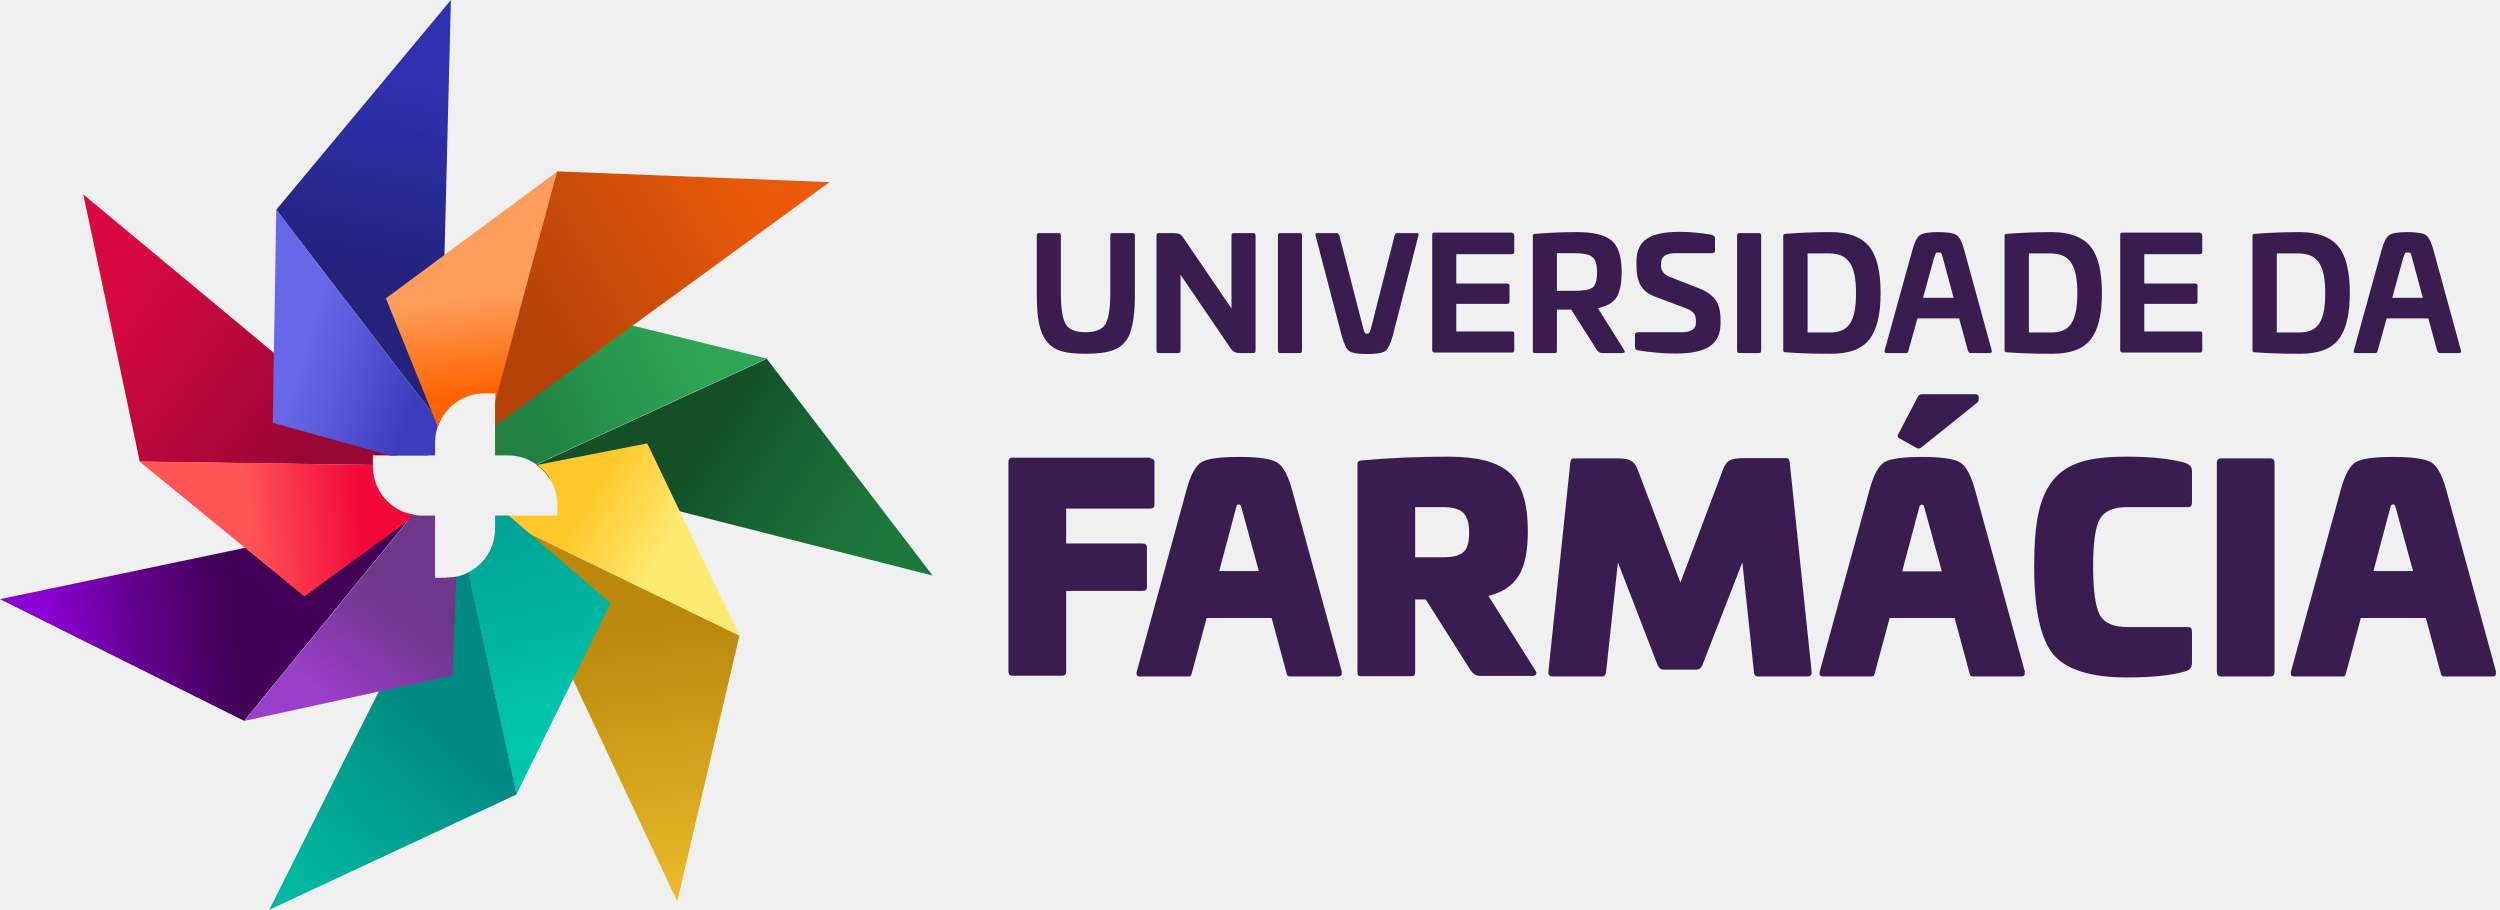
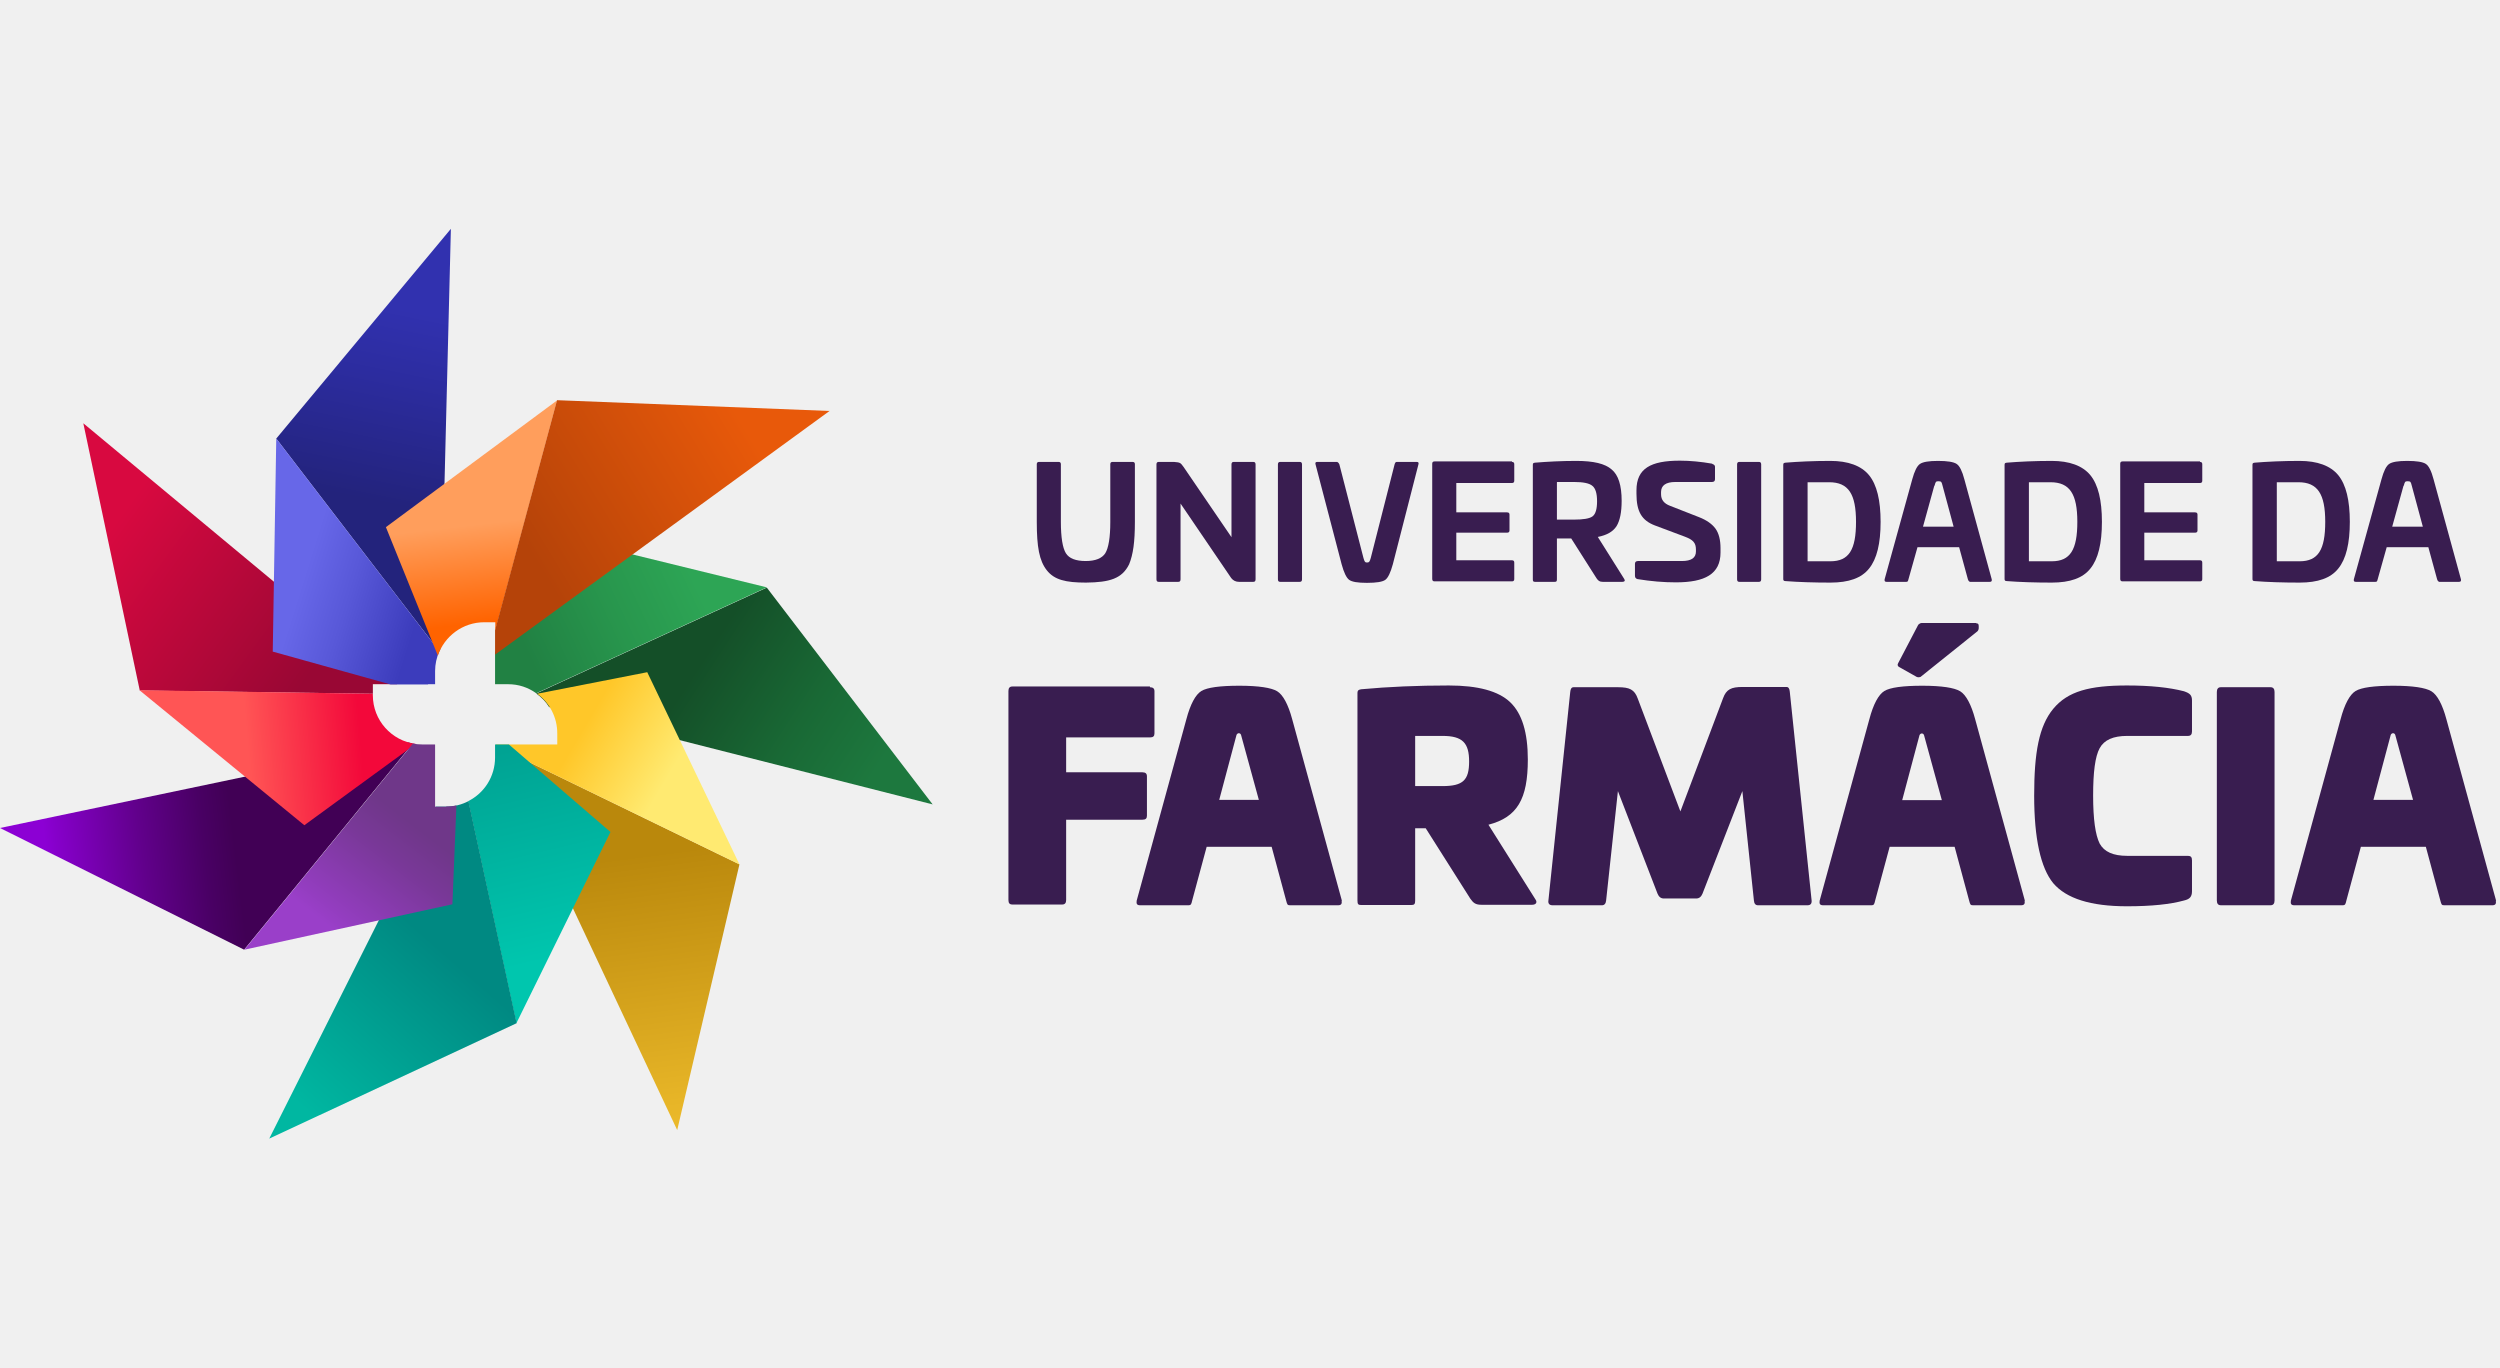
- <svg xmlns="http://www.w3.org/2000/svg" width="481" height="175" viewBox="0 0 481 175" fill="none">
+ <svg xmlns="http://www.w3.org/2000/svg" width="320" height="175" viewBox="0 0 481 175" fill="none">
  <g clip-path="url(#clip0_261_3400)">
    <path d="M217.918 44.849C218.208 44.849 218.353 44.993 218.353 45.283V56.387C218.353 60.249 218.015 62.662 217.243 64.545C215.891 67.297 213.525 68.021 208.939 68.069C205.029 68.069 202.856 67.538 201.408 65.704C199.96 63.869 199.477 61.214 199.477 56.387V45.283C199.477 44.993 199.622 44.849 199.912 44.849H203.677C203.967 44.849 204.112 44.993 204.112 45.283V56.387C204.112 59.38 204.449 61.407 205.077 62.421C205.705 63.435 207.008 63.918 208.891 63.918C210.774 63.918 212.029 63.387 212.656 62.421C213.284 61.407 213.622 59.38 213.622 56.387V45.283C213.622 44.993 213.767 44.849 214.056 44.849H217.822H217.918Z" fill="#391D50" />
    <path d="M241.137 44.849C241.427 44.849 241.571 44.993 241.571 45.331V67.442C241.571 67.78 241.427 67.924 241.137 67.924H238.385C237.758 67.924 237.275 67.683 236.889 67.2L227.137 52.862V67.442C227.137 67.78 226.992 67.924 226.702 67.924H222.937C222.647 67.924 222.502 67.78 222.502 67.442V45.331C222.502 44.993 222.647 44.849 222.937 44.849H225.882C227.137 44.945 227.137 45.042 227.716 45.814L236.937 59.331V45.331C236.937 44.993 237.082 44.849 237.371 44.849H241.137Z" fill="#391D50" />
    <path d="M250.072 44.849C250.362 44.849 250.507 44.993 250.507 45.331V67.442C250.507 67.78 250.362 67.924 250.072 67.924H246.307C246.017 67.924 245.872 67.78 245.872 67.442V45.331C245.872 44.993 246.017 44.849 246.307 44.849H250.072Z" fill="#391D50" />
    <path d="M257.263 44.849C257.263 44.849 257.553 44.945 257.697 45.331L262.332 63.338C262.525 64.014 262.622 64.207 263.008 64.207C263.442 64.207 263.539 64.014 263.732 63.338L268.318 45.331C268.415 44.993 268.511 44.849 268.753 44.849H272.566C272.904 44.849 273.001 44.993 272.904 45.331L267.98 64.545C267.546 66.138 267.063 67.152 266.532 67.538C266.001 67.924 264.842 68.118 263.008 68.118C261.173 68.118 260.111 67.924 259.58 67.538C259.049 67.152 258.566 66.138 258.132 64.545L253.111 45.331C253.015 44.993 253.111 44.849 253.449 44.849H257.263Z" fill="#391D50" />
    <path d="M290.91 44.851C291.2 44.851 291.345 44.996 291.345 45.286V48.472C291.345 48.762 291.2 48.907 290.91 48.907H280.193V54.555H289.945C290.283 54.555 290.428 54.7 290.428 54.989V58.031C290.428 58.32 290.283 58.465 289.945 58.465H280.193V63.776H290.91C291.2 63.776 291.345 63.92 291.345 64.21V67.396C291.345 67.686 291.2 67.831 290.91 67.831H275.993C275.703 67.831 275.559 67.686 275.559 67.348V45.189C275.559 44.9 275.703 44.755 275.993 44.755H290.91V44.851Z" fill="#391D50" />
    <path d="M310.075 46.297C311.378 47.359 312.006 49.386 312.006 52.331C312.006 54.552 311.668 56.193 310.992 57.255C310.316 58.269 309.157 58.945 307.419 59.283L312.488 67.345C312.73 67.683 312.585 67.924 312.151 67.924H308.385C307.757 67.924 307.516 67.731 307.178 67.248L302.302 59.572H299.55V67.442C299.55 67.828 299.454 67.924 299.116 67.924H295.35C295.013 67.924 294.916 67.828 294.916 67.442V45.428C294.916 45.09 295.013 45.041 295.35 44.993C297.764 44.8 300.371 44.655 303.268 44.655C306.599 44.655 308.819 45.186 310.075 46.297ZM299.55 48.759V55.952H302.785C304.619 55.952 305.826 55.759 306.406 55.324C306.985 54.89 307.275 53.924 307.275 52.428C307.275 50.931 306.985 49.966 306.406 49.483C305.826 48.952 304.619 48.71 302.833 48.71H299.599L299.55 48.759Z" fill="#391D50" />
    <path d="M329.435 45.236C329.773 45.333 329.966 45.526 329.966 45.767V48.181C329.966 48.519 329.773 48.712 329.387 48.712H322.338C320.504 48.712 319.587 49.388 319.587 50.643V51.077C319.587 52.139 320.166 52.864 321.325 53.298L326.876 55.471C328.373 56.05 329.435 56.822 330.062 57.691C330.69 58.56 331.028 59.815 331.028 61.457V62.277C331.028 66.429 328.035 68.022 322.435 68.022C320.118 68.022 317.704 67.829 315.049 67.395C314.711 67.298 314.566 67.105 314.566 66.719V64.45C314.566 64.112 314.759 63.919 315.145 63.919H323.593C325.428 63.919 326.297 63.291 326.297 62.084V61.698C326.297 60.395 325.718 59.815 324.173 59.236L318.38 57.064C315.869 56.098 314.856 54.408 314.856 50.981V50.305C314.856 46.105 317.607 44.608 323.207 44.608C325.138 44.608 327.214 44.801 329.435 45.188V45.236Z" fill="#391D50" />
    <path d="M338.416 44.849C338.705 44.849 338.85 44.993 338.85 45.331V67.442C338.85 67.78 338.705 67.924 338.416 67.924H334.65C334.361 67.924 334.216 67.78 334.216 67.442V45.331C334.216 44.993 334.361 44.849 334.65 44.849H338.416Z" fill="#391D50" />
    <path d="M359.608 47.407C361.105 49.242 361.829 52.235 361.829 56.386C361.829 60.538 361.105 63.531 359.608 65.366C358.16 67.2 355.698 68.069 352.174 68.069C348.939 68.069 346.043 67.972 343.532 67.779C343.194 67.779 343.098 67.635 343.098 67.393V45.428C343.098 45.09 343.194 45.041 343.532 44.993C345.946 44.8 348.794 44.655 352.174 44.655C355.553 44.655 358.111 45.572 359.608 47.407ZM347.78 48.759V63.966H352.174C355.746 63.966 357.098 61.745 357.098 56.386C357.098 51.028 355.649 48.759 351.932 48.759H347.732H347.78Z" fill="#391D50" />
    <path d="M376.454 45.235C377.034 45.621 377.516 46.586 377.951 48.228L383.213 67.442C383.261 67.779 383.165 67.924 382.827 67.924H379.013C379.013 67.924 378.723 67.828 378.627 67.442L376.937 61.262H368.923L367.185 67.442C367.089 67.828 367.04 67.924 366.751 67.924H362.985C362.647 67.924 362.551 67.779 362.599 67.442L367.909 48.228C368.344 46.635 368.827 45.621 369.406 45.235C369.985 44.848 371.096 44.655 372.882 44.655C374.668 44.655 375.875 44.848 376.454 45.235ZM372.158 49.435L369.985 57.303H375.875L373.751 49.435C373.558 48.71 373.558 48.566 372.93 48.566C372.447 48.566 372.399 48.71 372.206 49.435H372.158Z" fill="#391D50" />
    <path d="M402.189 47.407C403.686 49.242 404.41 52.235 404.41 56.386C404.41 60.538 403.686 63.531 402.189 65.366C400.741 67.2 398.279 68.069 394.755 68.069C391.52 68.069 388.624 67.972 386.113 67.779C385.775 67.779 385.679 67.635 385.679 67.393V45.428C385.679 45.09 385.775 45.041 386.113 44.993C388.527 44.8 391.375 44.655 394.755 44.655C398.134 44.655 400.692 45.572 402.189 47.407ZM390.361 48.759V63.966H394.755C398.327 63.966 399.679 61.745 399.679 56.386C399.679 51.028 398.23 48.759 394.513 48.759H390.361Z" fill="#391D50" />
    <path d="M423.282 44.851C423.572 44.851 423.717 44.996 423.717 45.286V48.472C423.717 48.762 423.572 48.907 423.282 48.907H412.565V54.555H422.317C422.655 54.555 422.8 54.7 422.8 54.989V58.031C422.8 58.32 422.655 58.465 422.317 58.465H412.565V63.776H423.282C423.572 63.776 423.717 63.92 423.717 64.21V67.396C423.717 67.686 423.572 67.831 423.282 67.831H408.365C408.075 67.831 407.931 67.686 407.931 67.348V45.189C407.931 44.9 408.075 44.755 408.365 44.755H423.282V44.851Z" fill="#391D50" />
    <path d="M449.885 47.407C451.381 49.242 452.106 52.235 452.106 56.386C452.106 60.538 451.381 63.531 449.885 65.366C448.437 67.2 445.975 68.069 442.45 68.069C439.216 68.069 436.319 67.972 433.809 67.779C433.471 67.779 433.375 67.635 433.375 67.393V45.428C433.375 45.09 433.471 45.041 433.809 44.993C436.223 44.8 439.071 44.655 442.45 44.655C445.83 44.655 448.388 45.572 449.885 47.407ZM438.057 48.759V63.966H442.45C446.023 63.966 447.375 61.745 447.375 56.386C447.375 51.028 445.926 48.759 442.209 48.759H438.057Z" fill="#391D50" />
    <path d="M466.731 45.235C467.31 45.621 467.793 46.586 468.228 48.228L473.49 67.442C473.538 67.779 473.441 67.924 473.104 67.924H469.29C469.29 67.924 469 67.828 468.903 67.442L467.214 61.262H459.2L457.462 67.442C457.366 67.828 457.317 67.924 457.028 67.924H453.262C452.924 67.924 452.828 67.779 452.876 67.442L458.186 48.228C458.621 46.635 459.104 45.621 459.683 45.235C460.262 44.848 461.372 44.655 463.159 44.655C464.945 44.655 466.152 44.848 466.731 45.235ZM462.435 49.435L460.262 57.303H466.152L464.028 49.435C463.835 48.71 463.835 48.566 463.207 48.566C462.724 48.566 462.676 48.71 462.483 49.435H462.435Z" fill="#391D50" />
    <path d="M221.25 88.201C221.829 88.201 222.119 88.442 222.119 88.973V97.083C222.119 97.614 221.878 97.856 221.25 97.856H205.126V104.566H219.802C220.381 104.566 220.671 104.807 220.671 105.338V112.918C220.671 113.449 220.429 113.69 219.802 113.69H205.126V129.138C205.126 129.718 204.885 130.007 204.354 130.007H194.795C194.264 130.007 194.022 129.766 194.022 129.138V88.925C194.022 88.345 194.264 88.056 194.795 88.056H221.25V88.201Z" fill="#391D50" />
    <path d="M258.135 129.283C258.231 129.862 258.038 130.152 257.459 130.152H248.19C247.707 130.152 247.659 130.007 247.466 129.283L244.666 118.903H232.162L229.362 129.283C229.217 129.91 229.169 130.152 228.638 130.152H219.369C218.79 130.152 218.597 129.91 218.693 129.283L228.252 94.379C229.024 91.434 230.038 89.6 231.148 88.924C232.259 88.248 234.721 87.91 238.438 87.91C242.155 87.91 244.617 88.296 245.728 88.972C246.838 89.648 247.852 91.483 248.624 94.379L258.183 129.283H258.135ZM234.576 109.876H242.203L238.776 97.372C238.631 96.938 238.1 96.938 237.907 97.372L234.576 109.876Z" fill="#391D50" />
    <path d="M290.575 91.097C292.844 93.269 293.954 96.938 293.954 102.104C293.954 109.731 291.927 113.207 286.375 114.655L295.402 128.993C295.837 129.573 295.547 130.055 294.775 130.055H285.023C283.913 130.055 283.478 129.717 282.899 128.897L274.306 115.331H272.278V129.235C272.278 129.911 272.133 130.104 271.506 130.104H261.947C261.32 130.104 261.175 129.959 261.175 129.235V89.262C261.175 88.828 261.416 88.635 261.947 88.586C267.209 88.104 272.761 87.862 278.747 87.862C284.347 87.862 288.306 88.924 290.575 91.097ZM272.278 97.566V107.221H277.54C281.499 107.221 282.658 106.062 282.658 102.49C282.658 98.918 281.402 97.566 277.54 97.566H272.278Z" fill="#391D50" />
    <path d="M343.728 88.15C344.114 88.15 344.307 88.488 344.355 89.068L348.555 129.233C348.603 129.812 348.362 130.15 347.783 130.15H338.224C337.741 130.15 337.5 129.812 337.452 129.233L335.231 108.185L327.555 127.93C327.314 128.509 326.928 128.847 326.348 128.847H320.121C319.541 128.847 319.155 128.509 318.914 127.93L311.286 108.185L309.017 129.233C308.969 129.812 308.679 130.15 308.245 130.15H298.686C298.107 130.15 297.817 129.812 297.914 129.233L302.114 89.116C302.162 88.537 302.355 88.199 302.741 88.199H311.334C313.507 88.199 314.472 88.633 315.1 90.371L323.307 112.095L331.514 90.323C332.141 88.585 333.107 88.15 335.279 88.15H343.872H343.728Z" fill="#391D50" />
    <path d="M389.54 129.282C389.637 129.862 389.444 130.151 388.864 130.151H379.595C379.113 130.151 379.064 130.006 378.871 129.282L376.071 118.903H363.568L360.768 129.282C360.623 129.91 360.575 130.151 360.044 130.151H350.775C350.195 130.151 350.002 129.91 350.099 129.282L359.658 94.379C360.43 91.434 361.444 89.599 362.554 88.924C363.664 88.248 366.127 87.91 369.844 87.91C373.561 87.91 376.023 88.296 377.133 88.972C378.244 89.648 379.258 91.482 380.03 94.379L389.589 129.282H389.54ZM380.175 75.889C380.561 75.889 380.706 76.034 380.706 76.42V76.806C380.706 77.048 380.609 77.289 380.464 77.434L369.506 86.22C369.506 86.22 369.071 86.365 368.782 86.22L365.354 84.289C365.113 84.144 365.016 83.855 365.209 83.565L369.071 76.179C369.071 76.179 369.409 75.841 369.699 75.841H380.223L380.175 75.889ZM365.982 109.924H373.609L370.182 97.42C370.037 96.986 369.506 96.986 369.313 97.42L365.982 109.924Z" fill="#391D50" />
    <path d="M420.194 88.973C421.305 89.359 421.739 89.697 421.739 90.759V96.697C421.739 97.276 421.498 97.566 420.967 97.566H409.284C406.58 97.566 404.843 98.338 403.974 99.931C403.105 101.524 402.718 104.517 402.718 109.055C402.718 113.593 403.153 116.635 403.974 118.276C404.843 119.869 406.58 120.642 409.284 120.642H420.967C421.498 120.642 421.739 120.883 421.739 121.511V127.449C421.739 128.559 421.256 128.993 420.194 129.235C417.587 129.959 413.967 130.345 409.236 130.345C402.236 130.345 397.553 128.849 395.043 125.904C392.629 122.959 391.374 117.311 391.374 109.055C391.374 100.8 392.291 95.683 395.043 92.352C397.843 88.973 402.042 87.862 409.236 87.862C413.725 87.862 417.394 88.249 420.194 88.973Z" fill="#391D50" />
    <path d="M436.851 88.197C437.382 88.197 437.623 88.535 437.623 89.115V129.232C437.623 129.811 437.382 130.149 436.851 130.149H427.292C426.761 130.149 426.52 129.811 426.52 129.232V89.115C426.52 88.535 426.761 88.197 427.292 88.197H436.851Z" fill="#391D50" />
    <path d="M480.203 129.283C480.3 129.862 480.107 130.152 479.528 130.152H470.259C469.776 130.152 469.727 130.007 469.534 129.283L466.734 118.903H454.231L451.431 129.283C451.286 129.91 451.238 130.152 450.707 130.152H441.438C440.859 130.152 440.665 129.91 440.762 129.283L450.321 94.379C451.093 91.434 452.107 89.6 453.217 88.924C454.327 88.248 456.79 87.91 460.507 87.91C464.224 87.91 466.686 88.296 467.796 88.972C468.907 89.648 469.921 91.483 470.693 94.379L480.252 129.283H480.203ZM456.645 109.876H464.272L460.845 97.372C460.7 96.938 460.169 96.938 459.976 97.372L456.645 109.876Z" fill="#391D50" />
    <path d="M78.544 98.819L-0 115.281L46.972 138.695L79.413 99.012C79.124 98.964 78.834 98.868 78.544 98.819Z" fill="url(#paint0_linear_261_3400)" />
    <path d="M105.725 92.013L179.442 110.744L147.532 69.033L103.166 89.406C104.18 90.13 105.049 90.999 105.676 92.061L105.725 92.013Z" fill="url(#paint1_linear_261_3400)" />
    <path d="M71.739 87.621H76.422L16.029 37.414L26.891 88.828L71.739 89.455V87.621Z" fill="url(#paint2_linear_261_3400)" />
    <path d="M95.25 87.619H97.76C99.788 87.619 101.622 88.246 103.167 89.357L147.533 68.984L107.753 59.232L95.25 81.536V87.667V87.619Z" fill="url(#paint3_linear_261_3400)" />
    <path d="M95.585 99.593L142.268 122.282L130.295 173.407L95.585 99.593Z" fill="url(#paint4_linear_261_3400)" />
    <path d="M84.723 80.862L86.75 0L53.15 40.359L84.53 81.296C84.53 81.296 84.674 81.007 84.723 80.862Z" fill="url(#paint5_linear_261_3400)" />
    <path d="M71.735 89.743V89.453L26.839 88.777L58.556 114.75L79.991 99.108C75.356 98.529 71.735 94.57 71.735 89.743Z" fill="url(#paint6_linear_261_3400)" />
    <path d="M82.359 87.622H83.711V85.112C83.711 83.76 84 82.457 84.531 81.298L53.152 40.36L52.476 81.347L75.166 87.671H82.359V87.622Z" fill="url(#paint7_linear_261_3400)" />
    <path d="M93.172 75.696H95.296V77.29L107.172 33.02L74.248 57.4L84.241 82.117C85.496 78.4 89.02 75.696 93.172 75.696Z" fill="url(#paint8_linear_261_3400)" />
    <path d="M124.55 85.303L103.357 89.454C105.723 91.192 107.219 93.944 107.219 97.082V99.206H95.392L95.585 99.592L142.267 122.282L124.55 85.351V85.303Z" fill="url(#paint9_linear_261_3400)" />
    <path d="M97.904 99.206H95.249V101.716C95.249 105.385 93.173 108.572 90.083 110.116L99.352 152.841L117.455 116.054L97.904 99.206Z" fill="url(#paint10_linear_261_3400)" />
    <path d="M85.836 111.177H83.857L51.802 175.046L99.402 152.839L90.133 110.115C88.829 110.791 87.381 111.177 85.836 111.177Z" fill="url(#paint11_linear_261_3400)" />
    <path d="M85.835 111.178H83.711V99.206H81.201C80.621 99.206 79.994 99.157 79.463 99.013L47.022 138.695L87.042 129.958L87.815 110.937C87.187 111.082 86.511 111.13 85.835 111.13V111.178Z" fill="url(#paint12_linear_261_3400)" />
    <path d="M95.25 81.924L159.602 35.048L107.174 32.973L95.25 77.242V81.924Z" fill="url(#paint13_linear_261_3400)" />
  </g>
  <defs>
    <linearGradient id="paint0_linear_261_3400" x1="9.558" y1="125.275" x2="63.193" y2="118.709" gradientUnits="userSpaceOnUse">
      <stop stop-color="#8C00D4" />
      <stop offset="0.04" stop-color="#8600CA" />
      <stop offset="0.34" stop-color="#61008B" />
      <stop offset="0.56" stop-color="#490064" />
      <stop offset="0.67" stop-color="#410055" />
    </linearGradient>
    <linearGradient id="paint1_linear_261_3400" x1="133.676" y1="85.157" x2="166.842" y2="106.93" gradientUnits="userSpaceOnUse">
      <stop stop-color="#144F28" />
      <stop offset="0.57" stop-color="#196935" />
      <stop offset="1" stop-color="#1D783E" />
    </linearGradient>
    <linearGradient id="paint2_linear_261_3400" x1="57.16" y1="89.118" x2="18.78" y2="61.166" gradientUnits="userSpaceOnUse">
      <stop stop-color="#990734" />
      <stop offset="1" stop-color="#D80940" />
    </linearGradient>
    <linearGradient id="paint3_linear_261_3400" x1="99.402" y1="77.288" x2="131.264" y2="62.467" gradientUnits="userSpaceOnUse">
      <stop stop-color="#218143" />
      <stop offset="0.52" stop-color="#28964D" />
      <stop offset="1" stop-color="#2DA555" />
    </linearGradient>
    <linearGradient id="paint4_linear_261_3400" x1="120.206" y1="120.882" x2="126.771" y2="171.572" gradientUnits="userSpaceOnUse">
      <stop stop-color="#BA880C" />
      <stop offset="1" stop-color="#EAB829" />
    </linearGradient>
    <linearGradient id="paint5_linear_261_3400" x1="70.674" y1="52.138" x2="78.061" y2="15.545" gradientUnits="userSpaceOnUse">
      <stop stop-color="#23237C" />
      <stop offset="0.64" stop-color="#2C2C9F" />
      <stop offset="1" stop-color="#3131AF" />
    </linearGradient>
    <linearGradient id="paint6_linear_261_3400" x1="69.515" y1="99.639" x2="47.742" y2="101.377" gradientUnits="userSpaceOnUse">
      <stop stop-color="#F3083A" />
      <stop offset="1" stop-color="#FF5555" />
    </linearGradient>
    <linearGradient id="paint7_linear_261_3400" x1="81.924" y1="69.954" x2="59.669" y2="63.002" gradientUnits="userSpaceOnUse">
      <stop stop-color="#3C3CBC" />
      <stop offset="0.59" stop-color="#5858D8" />
      <stop offset="1" stop-color="#6767E8" />
    </linearGradient>
    <linearGradient id="paint8_linear_261_3400" x1="94.234" y1="75.6" x2="92.061" y2="56.869" gradientUnits="userSpaceOnUse">
      <stop stop-color="#FF6300" />
      <stop offset="1" stop-color="#FF9E5C" />
    </linearGradient>
    <linearGradient id="paint9_linear_261_3400" x1="113.254" y1="94.379" x2="129.426" y2="103.937" gradientUnits="userSpaceOnUse">
      <stop stop-color="#FFC729" />
      <stop offset="1" stop-color="#FFEA71" />
    </linearGradient>
    <linearGradient id="paint10_linear_261_3400" x1="109.683" y1="139.758" x2="100.124" y2="99.641" gradientUnits="userSpaceOnUse">
      <stop stop-color="#00C6AE" />
      <stop offset="1" stop-color="#00A393" />
    </linearGradient>
    <linearGradient id="paint11_linear_261_3400" x1="85.353" y1="139.081" x2="58.657" y2="169.495" gradientUnits="userSpaceOnUse">
      <stop stop-color="#008982" />
      <stop offset="1" stop-color="#00B7A1" />
    </linearGradient>
    <linearGradient id="paint12_linear_261_3400" x1="65.704" y1="136.04" x2="88.828" y2="105.964" gradientUnits="userSpaceOnUse">
      <stop stop-color="#9A3FC9" />
      <stop offset="0.09" stop-color="#933DBF" />
      <stop offset="0.47" stop-color="#793898" />
      <stop offset="0.67" stop-color="#6F3789" />
    </linearGradient>
    <linearGradient id="paint13_linear_261_3400" x1="140.629" y1="33.552" x2="99.643" y2="58.414" gradientUnits="userSpaceOnUse">
      <stop stop-color="#E8590A" />
      <stop offset="1" stop-color="#B54309" />
    </linearGradient>
    <clipPath id="clip0_261_3400">
      <rect width="480.248" height="175" fill="white" />
    </clipPath>
  </defs>
</svg>
